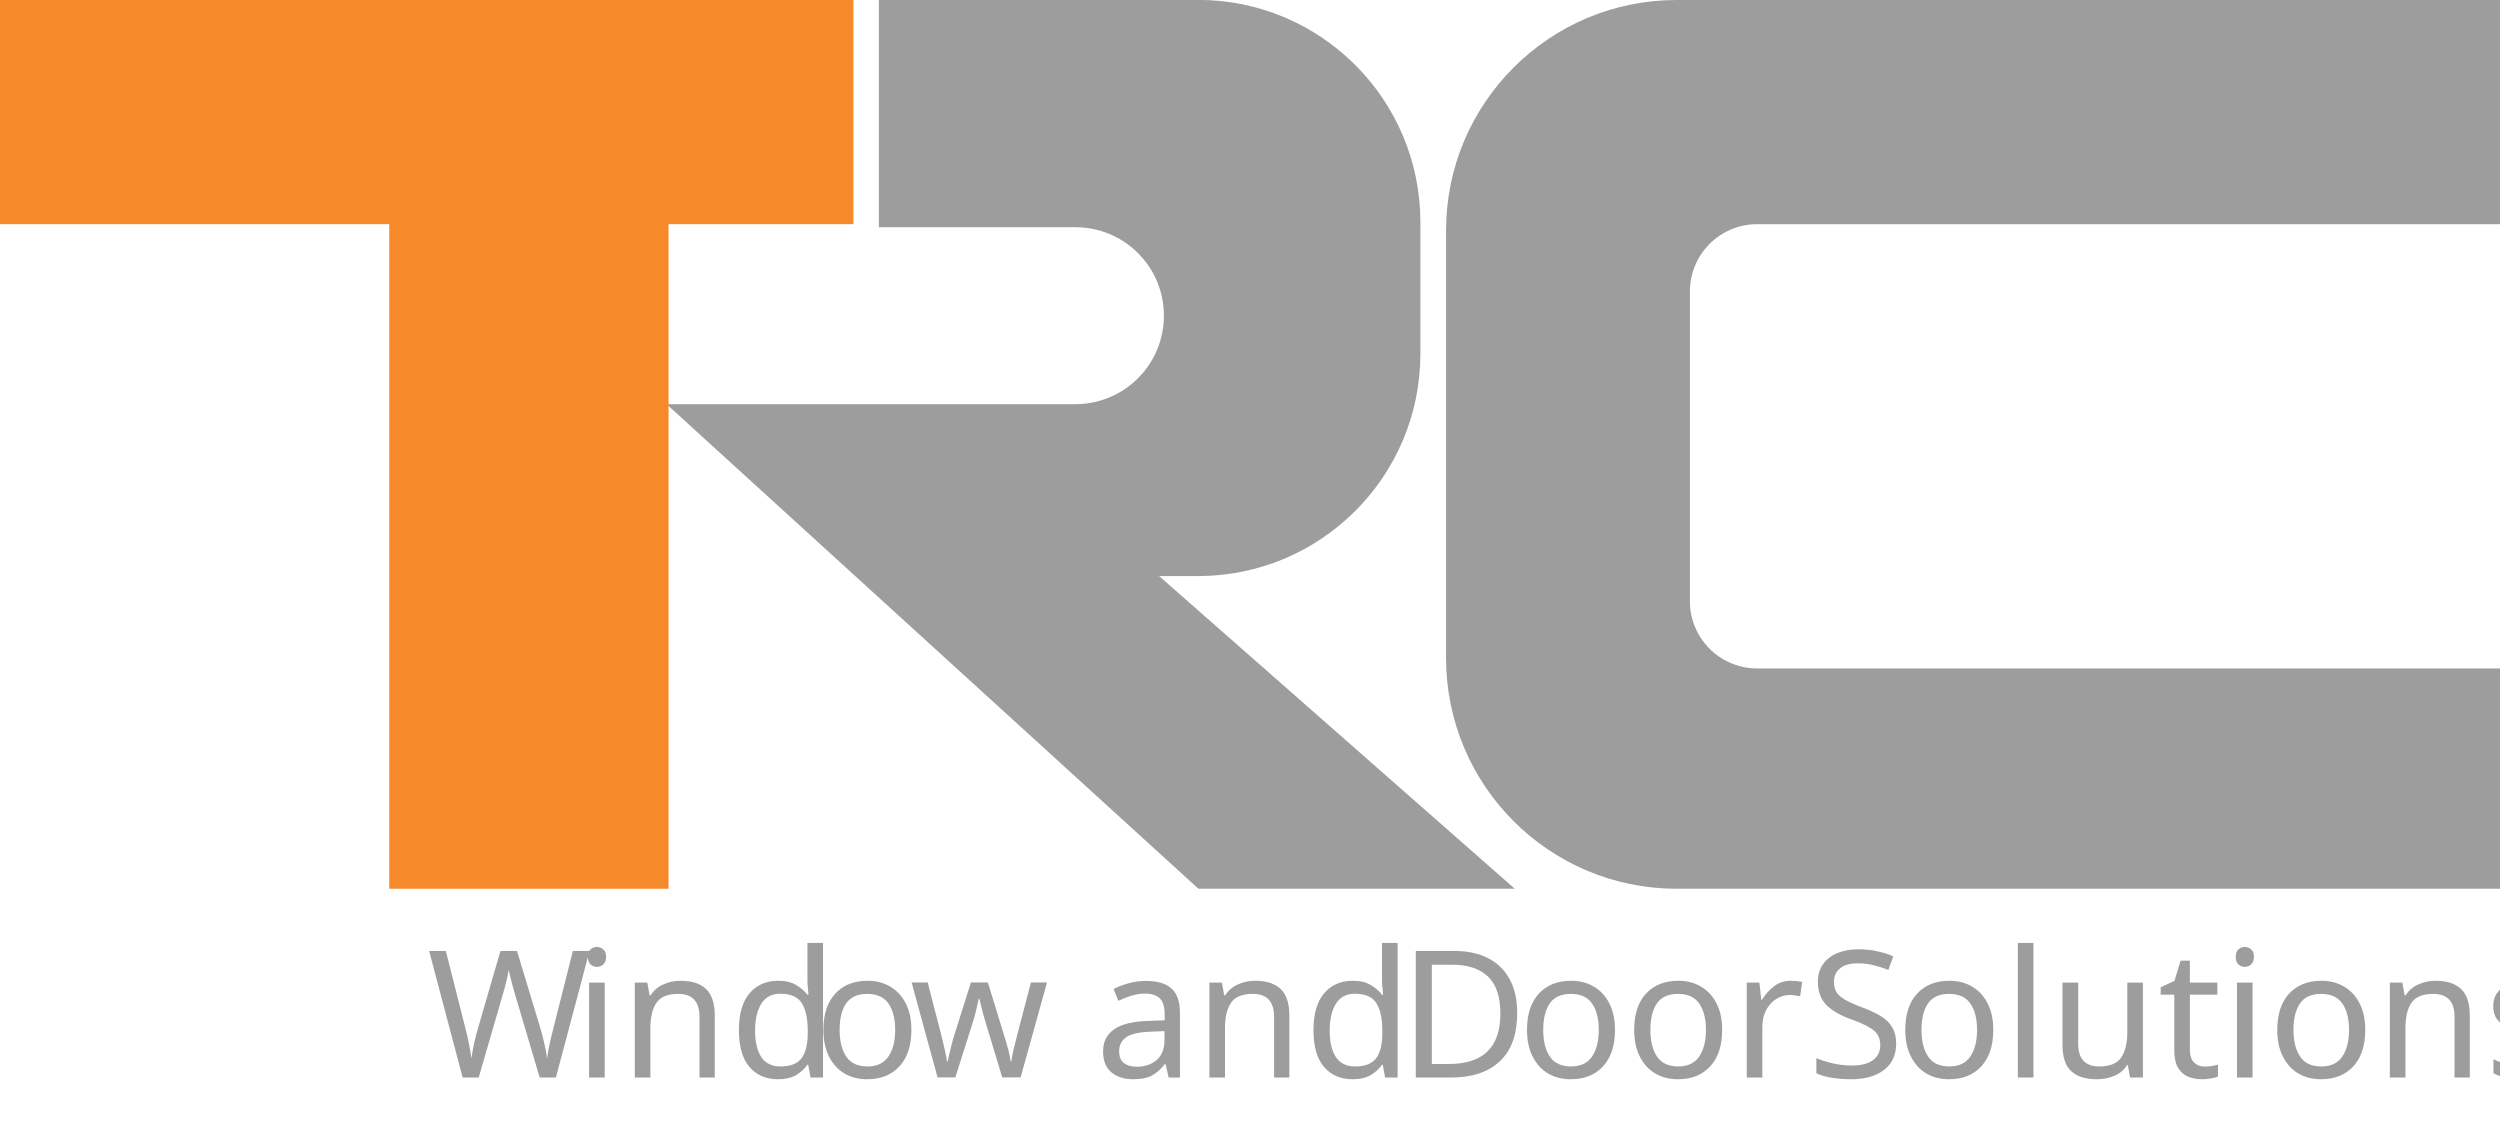
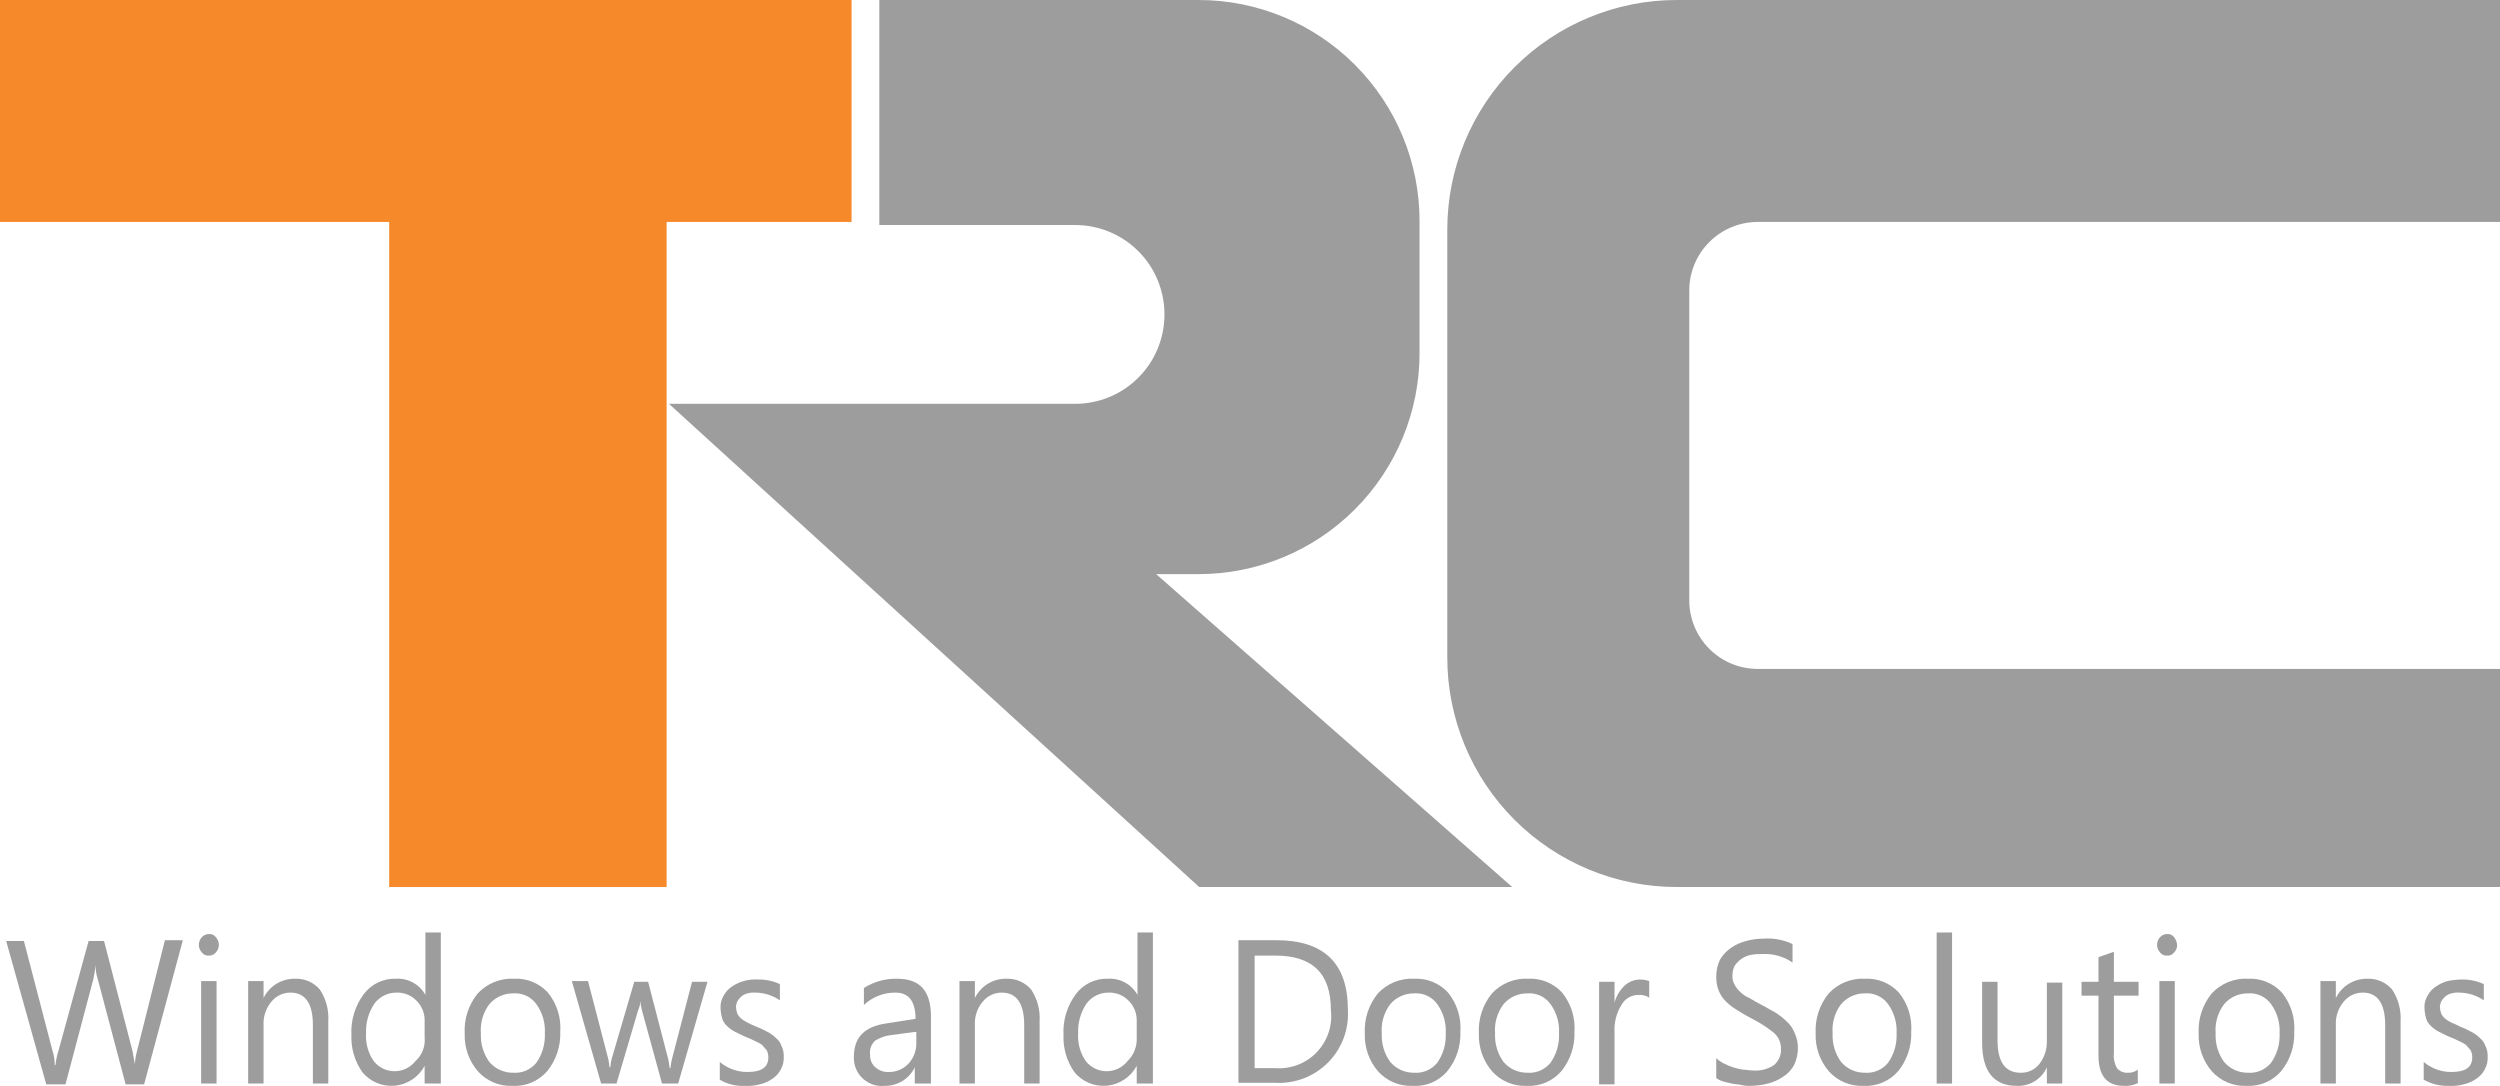
- <svg xmlns="http://www.w3.org/2000/svg" viewBox="0 0 253.05 113.55">
+ <svg xmlns="http://www.w3.org/2000/svg" viewBox="0 0 324.4 140.9">
  <defs>
-     <style>.cls-1,.cls-3{fill:#9e9d9e;}.cls-1{stroke:#9e9d9e;}.cls-1,.cls-2{stroke-miterlimit:10;}.cls-2{fill:#f6892a;stroke:#f6892a;}.cls-3{font-size:17.93px;font-family:MyriadPro-Regular, Myriad Pro;}.cls-4{letter-spacing:-0.02em;}.cls-5{letter-spacing:-0.01em;}.cls-6{letter-spacing:0em;}.cls-7{letter-spacing:0em;}.cls-8{letter-spacing:0.01em;}</style>
+     <style>.cls-1,.cls-5{fill:#9e9d9e;}.cls-1{stroke:#9e9d9e;}.cls-1,.cls-2{stroke-miterlimit:10;}.cls-2{fill:#f6892a;stroke:#f6892a;}.cls-3{fill:none;}.cls-4{isolation:isolate;}</style>
  </defs>
  <g id="Layer_2" data-name="Layer 2">
    <g id="Layer_1-2" data-name="Layer 1">
-       <path class="cls-1" d="M89.46.5v22h19.4a9.45,9.45,0,0,1,9.45,9.45h0a9.46,9.46,0,0,1-9.45,9.46H68.76L121.5,89.46H152L116,57.81h5.27a22,22,0,0,0,22-22V22.49a22,22,0,0,0-22-22Z" />
-       <path class="cls-1" d="M252.55,22.19H177.87a7.32,7.32,0,0,0-7.32,7.32V60.85a7.31,7.31,0,0,0,7.32,7.31h74.68v21.3H169.71a22.85,22.85,0,0,1-22.84-22.84V23.34A22.84,22.84,0,0,1,169.71.5h82.84Z" />
-       <polygon class="cls-2" points="0.5 0.5 0.5 22.19 39.9 22.19 39.9 89.46 67.17 89.46 67.17 22.19 85.88 22.19 85.88 0.5 0.5 0.5" />
-       <text class="cls-3" transform="translate(43.22 109.07)">
-         <tspan class="cls-4">W</tspan>
-         <tspan x="14.88" y="0">ind</tspan>
-         <tspan class="cls-5" x="39.14" y="0">o</tspan>
-         <tspan x="48.85" y="0">w and </tspan>
-         <tspan class="cls-6" x="98.35" y="0">D</tspan>
-         <tspan class="cls-7" x="110.36" y="0">oor </tspan>
-         <tspan class="cls-8" x="139.71" y="0">S</tspan>
-         <tspan x="148.65" y="0">olutions</tspan>
-       </text>
+       <path class="cls-1" d="M114.6.5V28.7h24.9a12.08,12.08,0,0,1,12.1,12.1h0a12.08,12.08,0,0,1-12.1,12.1H88.1l67.7,61.7h39.1L148.7,74h6.8a28.17,28.17,0,0,0,28.2-28.2V28.7A28.17,28.17,0,0,0,155.5.5Z" />
+       <path class="cls-1" d="M323.9,28.3H228.1a9.39,9.39,0,0,0-9.4,9.4h0V77.9a9.39,9.39,0,0,0,9.4,9.4h95.8v27.3H217.6a29.28,29.28,0,0,1-29.3-29.3V29.8A29.28,29.28,0,0,1,217.6.5H323.9V28.3Z" />
+       <polygon class="cls-2" points="0.5 0.5 0.5 28.3 51 28.3 51 114.6 86 114.6 86 28.3 110 28.3 110 0.5 0.5 0.5" />
+       <rect class="cls-3" x="0.5" y="121.8" width="323.4" height="19.1" />
+       <g class="cls-4">
+         <path class="cls-5" d="M23.7,122.1l-5,18.6H16.3l-3.6-13.6a5.82,5.82,0,0,1-.3-1.9h0a12.5,12.5,0,0,1-.3,1.9L8.5,140.7H6L.8,122.1H3.1l3.7,14.2a5.82,5.82,0,0,1,.3,1.9h.1a9.25,9.25,0,0,1,.4-1.9l3.9-14.2h2l3.7,14.3c.1.5.2,1.1.3,1.7h0a8.21,8.21,0,0,1,.3-1.8L21.4,122h2.3Z" />
+         <path class="cls-5" d="M27.1,124a1,1,0,0,1-.9-.4,1.45,1.45,0,0,1,0-2,1.22,1.22,0,0,1,.9-.4,1,1,0,0,1,.9.4,1.45,1.45,0,0,1,0,2A1.09,1.09,0,0,1,27.1,124Zm1,16.6h-2V127.3h2Z" />
+         <path class="cls-5" d="M42.6,140.6h-2V133c0-2.8-1-4.2-2.9-4.2a3.17,3.17,0,0,0-2.5,1.2,4.36,4.36,0,0,0-1,3v7.6h-2V127.3h2v2.2h0a4.46,4.46,0,0,1,4.1-2.5,4,4,0,0,1,3.2,1.4,6.68,6.68,0,0,1,1.1,4.1Z" />
+         <path class="cls-5" d="M57.1,140.6h-2v-2.3h0a4.88,4.88,0,0,1-8.1.8,7.82,7.82,0,0,1-1.4-4.8,8.17,8.17,0,0,1,1.6-5.3,5,5,0,0,1,4.2-2,4.09,4.09,0,0,1,3.8,2.1h0V121h2v19.6Zm-2-6v-2a3.62,3.62,0,0,0-1-2.7,3.47,3.47,0,0,0-2.6-1.1,3.56,3.56,0,0,0-2.9,1.4,6.45,6.45,0,0,0-1.1,3.9,5.7,5.7,0,0,0,1,3.6,3.45,3.45,0,0,0,5.4,0A3.68,3.68,0,0,0,55.1,134.6Z" />
+         <path class="cls-5" d="M66.5,140.9A5.68,5.68,0,0,1,62,139a7.11,7.11,0,0,1-1.7-4.9,7.56,7.56,0,0,1,1.7-5.2,6,6,0,0,1,4.7-1.9,5.58,5.58,0,0,1,4.4,1.8,7.26,7.26,0,0,1,1.6,5.1A7.65,7.65,0,0,1,71,139,5.55,5.55,0,0,1,66.5,140.9Zm.1-12a4,4,0,0,0-3.1,1.4,5.56,5.56,0,0,0-1.1,3.8,5.82,5.82,0,0,0,1.1,3.7,4,4,0,0,0,3.1,1.4,3.54,3.54,0,0,0,3-1.3,6.13,6.13,0,0,0,1.1-3.8,5.93,5.93,0,0,0-1.1-3.8A3.37,3.37,0,0,0,66.6,128.9Z" />
+         <path class="cls-5" d="M91.8,127.4,88,140.6H85.9l-2.6-9.5a5,5,0,0,1-.2-1.2h0a3.46,3.46,0,0,1-.3,1.2L80,140.6H78l-3.8-13.3h2.1l2.6,10c.1.3.1.7.2,1.2h.1a5,5,0,0,1,.2-1.2l2.9-9.9h1.8l2.6,10c.1.3.1.7.2,1.2H87a7.38,7.38,0,0,1,.2-1.2l2.6-10Z" />
+         <path class="cls-5" d="M93.4,140.1v-2.3a5.51,5.51,0,0,0,3.6,1.3c1.8,0,2.7-.6,2.7-1.9a2,2,0,0,0-.2-.9c-.2-.2-.4-.5-.6-.7a4.05,4.05,0,0,0-.9-.5,11.73,11.73,0,0,0-1.1-.5c-.6-.2-1-.5-1.5-.7a4.44,4.44,0,0,1-1.1-.8,2.07,2.07,0,0,1-.6-1,5.07,5.07,0,0,1-.2-1.3,2.73,2.73,0,0,1,.4-1.6A3.18,3.18,0,0,1,95,128a5.07,5.07,0,0,1,1.5-.7,5.54,5.54,0,0,1,1.8-.2,6.53,6.53,0,0,1,2.9.6v2.1a5.78,5.78,0,0,0-3.2-1,3.08,3.08,0,0,0-1,.1,2,2,0,0,0-.8.4,2.65,2.65,0,0,0-.5.6,1.88,1.88,0,0,0-.2.8,2.92,2.92,0,0,0,.2.9,2.65,2.65,0,0,0,.5.6,5.58,5.58,0,0,0,.8.5,11.73,11.73,0,0,0,1.1.5,10.74,10.74,0,0,1,1.5.7,4.44,4.44,0,0,1,1.1.8,2.29,2.29,0,0,1,.7,1,2.9,2.9,0,0,1,.3,1.4,3.06,3.06,0,0,1-.4,1.7,3.18,3.18,0,0,1-1.1,1.2,4.59,4.59,0,0,1-1.6.7,5.84,5.84,0,0,1-1.9.2A5.78,5.78,0,0,1,93.4,140.1Z" />
+         <path class="cls-5" d="M120.7,140.6h-2v-2.1h0a4.25,4.25,0,0,1-3.9,2.4,3.63,3.63,0,0,1-4-3.8c0-2.5,1.4-3.9,4.2-4.3l3.8-.6c0-2.3-.9-3.4-2.6-3.4a5.91,5.91,0,0,0-4.1,1.6v-2.2a7.72,7.72,0,0,1,4.3-1.2c3,0,4.4,1.6,4.4,4.9v8.7Zm-2-6.7-3,.4a5.17,5.17,0,0,0-2.1.7,2.11,2.11,0,0,0-.7,1.9,2,2,0,0,0,.7,1.6,2.44,2.44,0,0,0,1.8.6,3.41,3.41,0,0,0,2.5-1.1,3.86,3.86,0,0,0,1-2.8v-1.3Z" />
+         <path class="cls-5" d="M134.9,140.6h-2V133c0-2.8-1-4.2-2.9-4.2a3.17,3.17,0,0,0-2.5,1.2,4.36,4.36,0,0,0-1,3v7.6h-2V127.3h2v2.2h0a4.46,4.46,0,0,1,4.1-2.5,4,4,0,0,1,3.2,1.4,6.68,6.68,0,0,1,1.1,4.1v8.1Z" />
+         <path class="cls-5" d="M149.5,140.6h-2v-2.3h0a4.88,4.88,0,0,1-8.1.8,7.82,7.82,0,0,1-1.4-4.8,8.17,8.17,0,0,1,1.6-5.3,5,5,0,0,1,4.2-2,4.09,4.09,0,0,1,3.8,2.1h0V121h2v19.6Zm-2-6v-2a3.62,3.62,0,0,0-1-2.7,3.47,3.47,0,0,0-2.6-1.1,3.56,3.56,0,0,0-2.9,1.4,6.45,6.45,0,0,0-1.1,3.9,5.7,5.7,0,0,0,1,3.6,3.45,3.45,0,0,0,5.4,0A4,4,0,0,0,147.5,134.6Z" />
+         <path class="cls-5" d="M160.7,140.6V122h4.9q9.3,0,9.3,9a8.94,8.94,0,0,1-9.5,9.5h-4.7Zm2.1-16.6v14.6h2.6a6.77,6.77,0,0,0,7.3-7.5c0-4.8-2.4-7.1-7.2-7.1Z" />
+         <path class="cls-5" d="M183.3,140.9a5.68,5.68,0,0,1-4.5-1.9,7.11,7.11,0,0,1-1.7-4.9,7.56,7.56,0,0,1,1.7-5.2,6,6,0,0,1,4.7-1.9,5.58,5.58,0,0,1,4.4,1.8,7.26,7.26,0,0,1,1.6,5.1,7.65,7.65,0,0,1-1.7,5.1A5.42,5.42,0,0,1,183.3,140.9Zm.2-12a4,4,0,0,0-3.1,1.4,5.56,5.56,0,0,0-1.1,3.8,5.82,5.82,0,0,0,1.1,3.7,4,4,0,0,0,3.1,1.4,3.54,3.54,0,0,0,3-1.3,6.13,6.13,0,0,0,1.1-3.8,5.93,5.93,0,0,0-1.1-3.8A3.37,3.37,0,0,0,183.5,128.9Z" />
+         <path class="cls-5" d="M198.1,140.9a5.68,5.68,0,0,1-4.5-1.9,7.11,7.11,0,0,1-1.7-4.9,7.56,7.56,0,0,1,1.7-5.2,6,6,0,0,1,4.7-1.9,5.58,5.58,0,0,1,4.4,1.8,7.26,7.26,0,0,1,1.6,5.1,7.65,7.65,0,0,1-1.7,5.1A5.55,5.55,0,0,1,198.1,140.9Zm.1-12a4,4,0,0,0-3.1,1.4,5.56,5.56,0,0,0-1.1,3.8,5.82,5.82,0,0,0,1.1,3.7,4,4,0,0,0,3.1,1.4,3.54,3.54,0,0,0,3-1.3,6.13,6.13,0,0,0,1.1-3.8,5.93,5.93,0,0,0-1.1-3.8A3.37,3.37,0,0,0,198.2,128.9Z" />
+         <path class="cls-5" d="M214.1,129.5a2.41,2.41,0,0,0-1.5-.4,2.51,2.51,0,0,0-2.2,1.3,6.05,6.05,0,0,0-.9,3.5v6.8h-2V127.4h2v2.7h0a4.79,4.79,0,0,1,1.3-2.2,3,3,0,0,1,2-.8,3.73,3.73,0,0,1,1.2.2v2.2Z" />
+         <path class="cls-5" d="M222.7,139.9v-2.6a3.59,3.59,0,0,0,1,.7,7.85,7.85,0,0,0,2.5.8c.4,0,.8.1,1.2.1a4.28,4.28,0,0,0,2.8-.7,2.58,2.58,0,0,0,.9-2.1,2.77,2.77,0,0,0-.3-1.3,2.84,2.84,0,0,0-.9-1,14.63,14.63,0,0,0-1.3-.9c-.5-.3-1-.6-1.6-.9s-1.2-.7-1.7-1a7.55,7.55,0,0,1-1.4-1.1,4.19,4.19,0,0,1-.9-1.4,4.84,4.84,0,0,1-.3-1.8,5.09,5.09,0,0,1,.5-2.2,5,5,0,0,1,1.4-1.5,6.11,6.11,0,0,1,2-.9,8.33,8.33,0,0,1,2.2-.3,7.55,7.55,0,0,1,3.8.7v2.4a6.31,6.31,0,0,0-4-1.1,6.6,6.6,0,0,0-1.4.1,3.34,3.34,0,0,0-1.2.5,3.82,3.82,0,0,0-.9.9,2.77,2.77,0,0,0-.3,1.3,2.13,2.13,0,0,0,.3,1.2,3.11,3.11,0,0,0,.7.9,3.6,3.6,0,0,0,1.2.8c.5.3,1,.6,1.6.9s1.2.7,1.8,1a9.83,9.83,0,0,1,1.5,1.2,4,4,0,0,1,1,1.5,4.78,4.78,0,0,1,.4,1.8,5.21,5.21,0,0,1-.5,2.3,4,4,0,0,1-1.4,1.5,6.11,6.11,0,0,1-2,.9,9.28,9.28,0,0,1-2.4.3,3.75,3.75,0,0,1-1-.1c-.4-.1-.8-.1-1.3-.2s-.8-.2-1.2-.3A2.93,2.93,0,0,1,222.7,139.9Z" />
+         <path class="cls-5" d="M241.8,140.9a5.68,5.68,0,0,1-4.5-1.9,7.11,7.11,0,0,1-1.7-4.9,7.56,7.56,0,0,1,1.7-5.2A6,6,0,0,1,242,127a5.58,5.58,0,0,1,4.4,1.8,7.26,7.26,0,0,1,1.6,5.1,7.65,7.65,0,0,1-1.7,5.1A5.55,5.55,0,0,1,241.8,140.9Zm.2-12a4,4,0,0,0-3.1,1.4,5.56,5.56,0,0,0-1.1,3.8,5.82,5.82,0,0,0,1.1,3.7,4,4,0,0,0,3.1,1.4,3.54,3.54,0,0,0,3-1.3,6.13,6.13,0,0,0,1.1-3.8,5.93,5.93,0,0,0-1.1-3.8A3.37,3.37,0,0,0,242,128.9Z" />
+         <path class="cls-5" d="M253.3,140.6h-2V121h2Z" />
+         <path class="cls-5" d="M267.6,140.6h-2v-2.1h0a4.06,4.06,0,0,1-3.9,2.4c-3,0-4.5-1.9-4.5-5.6v-7.9h2V135q0,4.2,3,4.2a3,3,0,0,0,2.4-1.1,4.7,4.7,0,0,0,1-3v-7.6h2Z" />
+         <path class="cls-5" d="M277.5,140.5a3.58,3.58,0,0,1-1.9.4q-3.3,0-3.3-3.9v-7.8h-2.2v-1.8h2.2v-3.2l2-.7v3.9h3.2v1.8h-3.2v7.5a3.16,3.16,0,0,0,.4,1.9,1.68,1.68,0,0,0,1.4.6,2,2,0,0,0,1.3-.4v1.7Z" />
+         <path class="cls-5" d="M281.2,124a1,1,0,0,1-.9-.4,1.45,1.45,0,0,1,0-2,1.22,1.22,0,0,1,.9-.4,1,1,0,0,1,.9.4,1.78,1.78,0,0,1,.4,1,1.28,1.28,0,0,1-.4,1A1,1,0,0,1,281.2,124Zm1,16.6h-2V127.3h2Z" />
+         <path class="cls-5" d="M291.5,140.9A5.68,5.68,0,0,1,287,139a7.11,7.11,0,0,1-1.7-4.9,7.56,7.56,0,0,1,1.7-5.2,6,6,0,0,1,4.7-1.9,5.58,5.58,0,0,1,4.4,1.8,7.26,7.26,0,0,1,1.6,5.1A7.65,7.65,0,0,1,296,139,5.55,5.55,0,0,1,291.5,140.9Zm.2-12a4,4,0,0,0-3.1,1.4,5.56,5.56,0,0,0-1.1,3.8,5.82,5.82,0,0,0,1.1,3.7,4,4,0,0,0,3.1,1.4,3.54,3.54,0,0,0,3-1.3,6.13,6.13,0,0,0,1.1-3.8,5.93,5.93,0,0,0-1.1-3.8A3.37,3.37,0,0,0,291.7,128.9Z" />
+         <path class="cls-5" d="M311.5,140.6h-2V133c0-2.8-1-4.2-2.9-4.2a3.17,3.17,0,0,0-2.5,1.2,4.36,4.36,0,0,0-1,3v7.6h-2V127.3h2v2.2h0a4.46,4.46,0,0,1,4.1-2.5,4,4,0,0,1,3.2,1.4,6.68,6.68,0,0,1,1.1,4.1v8.1Z" />
+         <path class="cls-5" d="M314.5,140.1v-2.3a5.51,5.51,0,0,0,3.6,1.3c1.8,0,2.7-.6,2.7-1.9a2,2,0,0,0-.2-.9c-.2-.2-.4-.5-.6-.7a4.05,4.05,0,0,0-.9-.5,11.73,11.73,0,0,0-1.1-.5c-.6-.2-1-.5-1.5-.7a4.44,4.44,0,0,1-1.1-.8,2.07,2.07,0,0,1-.6-1,5.07,5.07,0,0,1-.2-1.3,2.73,2.73,0,0,1,.4-1.6,3.18,3.18,0,0,1,1.1-1.2,5.07,5.07,0,0,1,1.5-.7,9.91,9.91,0,0,1,1.8-.2,6.53,6.53,0,0,1,2.9.6v2.1a5.78,5.78,0,0,0-3.2-1,3.08,3.08,0,0,0-1,.1,2,2,0,0,0-.8.4,2.65,2.65,0,0,0-.5.6,1.88,1.88,0,0,0-.2.8,2.92,2.92,0,0,0,.2.9,2.65,2.65,0,0,0,.5.6,5.58,5.58,0,0,0,.8.5,9.74,9.74,0,0,1,1.1.5,10.74,10.74,0,0,1,1.5.7,4.44,4.44,0,0,1,1.1.8,2.29,2.29,0,0,1,.7,1,2.9,2.9,0,0,1,.3,1.4,3.06,3.06,0,0,1-.4,1.7,3.18,3.18,0,0,1-1.1,1.2,4.59,4.59,0,0,1-1.6.7,5.84,5.84,0,0,1-1.9.2A6.22,6.22,0,0,1,314.5,140.1Z" />
+       </g>
    </g>
  </g>
</svg>
